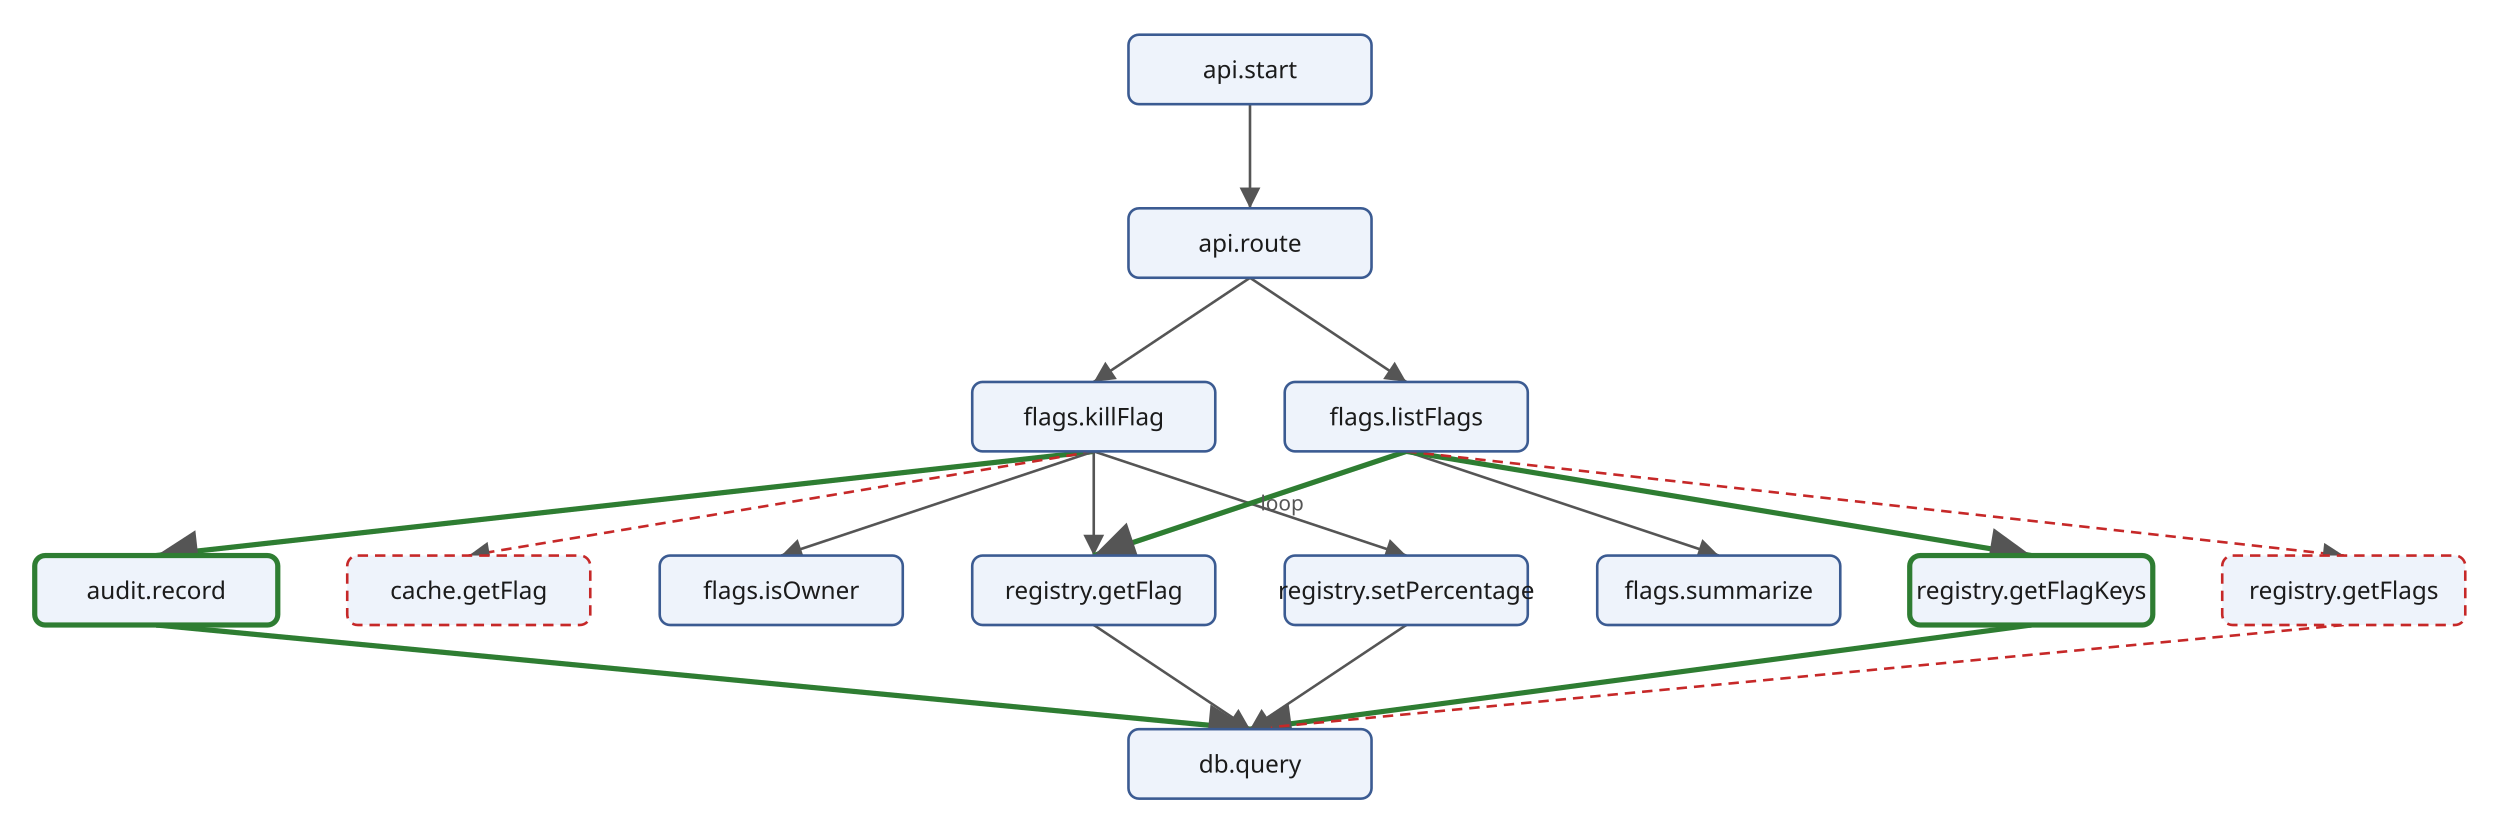
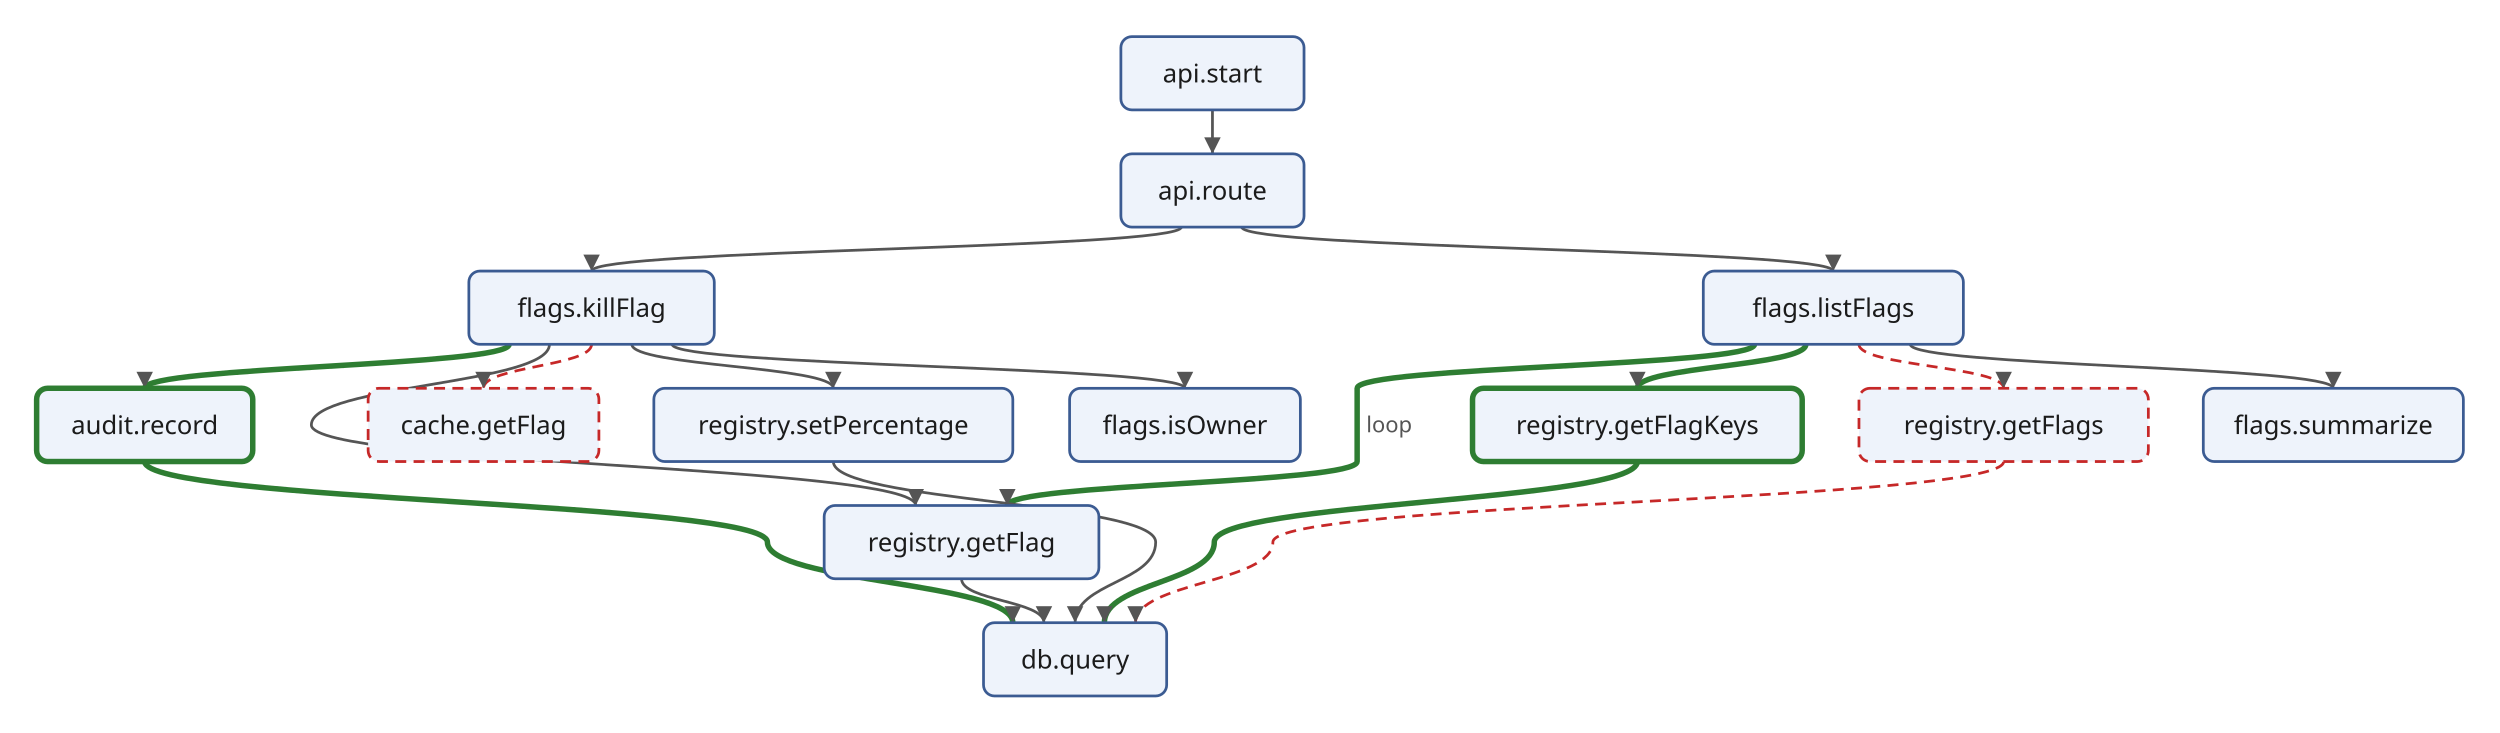
- <svg xmlns="http://www.w3.org/2000/svg" width="1440" height="480" viewBox="0 0 1440 480">
+ <svg xmlns="http://www.w3.org/2000/svg" width="1365" height="400" viewBox="0 0 1365 400">
  <style>
    .node rect { fill: #eef3fb; stroke: #3b5b92; stroke-width: 1.5 }
    .store rect { fill: #f6efe3; stroke: #8a6a2f }
    .node text { font: 14px sans-serif; fill: #1b1b1b }
-     .edge line { stroke: #555555; stroke-width: 1.5 }
+     .edge path { fill: none; stroke: #555555; stroke-width: 1.5 }
    .edge text { font: 12px sans-serif; fill: #555555 }
-     .added rect, .added line, .added path { stroke: #2e7d32; stroke-width: 3 }
-     .removed rect, .removed line, .removed path { stroke: #c62828; stroke-dasharray: 6 4 }
+     .added rect, .added path { stroke: #2e7d32; stroke-width: 3 }
+     .removed rect, .removed path { stroke: #c62828; stroke-dasharray: 6 4 }
  </style>
  <defs>
-     <marker id="arrow" viewBox="0 0 10 10" refX="10" refY="5" markerWidth="8" markerHeight="8" orient="auto">
+     <marker id="arrow" viewBox="0 0 10 10" refX="10" refY="5" markerWidth="9" markerHeight="9" markerUnits="userSpaceOnUse" orient="auto">
      <path d="M 0 0 L 10 5 L 0 10 z" fill="#555555" />
    </marker>
  </defs>
  <g class="edge" id="edge-api.route-flags.killFlag">
-     <line x1="720" y1="160" x2="630" y2="220" marker-end="url(#arrow)" />
+     <path d="M 645 124 C 645 136, 323 136, 323 148" marker-end="url(#arrow)" />
  </g>
  <g class="edge" id="edge-api.route-flags.listFlags">
-     <line x1="720" y1="160" x2="810" y2="220" marker-end="url(#arrow)" />
+     <path d="M 678 124 C 678 136, 1001 136, 1001 148" marker-end="url(#arrow)" />
  </g>
  <g class="edge" id="edge-api.start-api.route">
-     <line x1="720" y1="60" x2="720" y2="120" marker-end="url(#arrow)" />
+     <path d="M 662 60 C 662 72, 662 72, 662 84" marker-end="url(#arrow)" />
  </g>
  <g class="edge added" id="edge-audit.record-db.query">
-     <line x1="90" y1="360" x2="720" y2="420" marker-end="url(#arrow)" />
+     <path d="M 79 252 C 79 274, 419 274, 419 296 C 419 318, 553 318, 553 340" marker-end="url(#arrow)" />
  </g>
  <g class="edge added" id="edge-flags.killFlag-audit.record">
-     <line x1="630" y1="260" x2="90" y2="320" marker-end="url(#arrow)" />
+     <path d="M 278 188 C 278 200, 79 200, 79 212" marker-end="url(#arrow)" />
  </g>
  <g class="edge removed" id="edge-flags.killFlag-cache.getFlag">
-     <line x1="630" y1="260" x2="270" y2="320" marker-end="url(#arrow)" />
+     <path d="M 323 188 C 323 200, 264 200, 264 212" marker-end="url(#arrow)" />
  </g>
  <g class="edge" id="edge-flags.killFlag-flags.isOwner">
-     <line x1="630" y1="260" x2="450" y2="320" marker-end="url(#arrow)" />
+     <path d="M 367 188 C 367 200, 647 200, 647 212" marker-end="url(#arrow)" />
  </g>
  <g class="edge" id="edge-flags.killFlag-registry.getFlag">
-     <line x1="630" y1="260" x2="630" y2="320" marker-end="url(#arrow)" />
+     <path d="M 300 188 C 300 210, 170 210, 170 232 C 170 254, 500 254, 500 276" marker-end="url(#arrow)" />
  </g>
  <g class="edge" id="edge-flags.killFlag-registry.setPercentage">
-     <line x1="630" y1="260" x2="810" y2="320" marker-end="url(#arrow)" />
+     <path d="M 345 188 C 345 200, 455 200, 455 212" marker-end="url(#arrow)" />
  </g>
  <g class="edge" id="edge-flags.listFlags-flags.summarize">
-     <line x1="810" y1="260" x2="990" y2="320" marker-end="url(#arrow)" />
+     <path d="M 1043 188 C 1043 200, 1274 200, 1274 212" marker-end="url(#arrow)" />
  </g>
  <g class="edge added" id="edge-flags.listFlags-registry.getFlag">
-     <line x1="810" y1="260" x2="630" y2="320" marker-end="url(#arrow)" />
-     <text x="726" y="294">loop</text>
+     <path d="M 958 188 C 958 200, 741 200, 741 212 L 741 252 C 741 264, 550 264, 550 276" marker-end="url(#arrow)" />
+     <text x="746" y="236">loop</text>
  </g>
  <g class="edge added" id="edge-flags.listFlags-registry.getFlagKeys">
-     <line x1="810" y1="260" x2="1170" y2="320" marker-end="url(#arrow)" />
+     <path d="M 986 188 C 986 200, 894 200, 894 212" marker-end="url(#arrow)" />
  </g>
  <g class="edge removed" id="edge-flags.listFlags-registry.getFlags">
-     <line x1="810" y1="260" x2="1350" y2="320" marker-end="url(#arrow)" />
+     <path d="M 1015 188 C 1015 200, 1094 200, 1094 212" marker-end="url(#arrow)" />
  </g>
  <g class="edge" id="edge-registry.getFlag-db.query">
-     <line x1="630" y1="360" x2="720" y2="420" marker-end="url(#arrow)" />
+     <path d="M 525 316 C 525 328, 570 328, 570 340" marker-end="url(#arrow)" />
  </g>
  <g class="edge added" id="edge-registry.getFlagKeys-db.query">
-     <line x1="1170" y1="360" x2="720" y2="420" marker-end="url(#arrow)" />
+     <path d="M 894 252 C 894 274, 663 274, 663 296 C 663 318, 603 318, 603 340" marker-end="url(#arrow)" />
  </g>
  <g class="edge removed" id="edge-registry.getFlags-db.query">
-     <line x1="1350" y1="360" x2="720" y2="420" marker-end="url(#arrow)" />
+     <path d="M 1094 252 C 1094 274, 695 274, 695 296 C 695 318, 620 318, 620 340" marker-end="url(#arrow)" />
  </g>
  <g class="edge" id="edge-registry.setPercentage-db.query">
-     <line x1="810" y1="360" x2="720" y2="420" marker-end="url(#arrow)" />
+     <path d="M 455 252 C 455 274, 631 274, 631 296 C 631 318, 587 318, 587 340" marker-end="url(#arrow)" />
  </g>
  <g class="node service" id="node-api.start">
-     <rect x="650" y="20" width="140" height="40" rx="6" />
-     <text x="720" y="45" text-anchor="middle">api.start</text>
+     <rect x="612" y="20" width="100" height="40" rx="6" />
+     <text x="662" y="45" text-anchor="middle">api.start</text>
  </g>
  <g class="node service" id="node-api.route">
-     <rect x="650" y="120" width="140" height="40" rx="6" />
-     <text x="720" y="145" text-anchor="middle">api.route</text>
+     <rect x="612" y="84" width="100" height="40" rx="6" />
+     <text x="662" y="109" text-anchor="middle">api.route</text>
  </g>
  <g class="node service" id="node-flags.killFlag">
-     <rect x="560" y="220" width="140" height="40" rx="6" />
-     <text x="630" y="245" text-anchor="middle">flags.killFlag</text>
+     <rect x="256" y="148" width="134" height="40" rx="6" />
+     <text x="323" y="173" text-anchor="middle">flags.killFlag</text>
  </g>
  <g class="node service added" id="node-audit.record">
-     <rect x="20" y="320" width="140" height="40" rx="6" />
-     <text x="90" y="345" text-anchor="middle">audit.record</text>
+     <rect x="20" y="212" width="118" height="40" rx="6" />
+     <text x="79" y="237" text-anchor="middle">audit.record</text>
  </g>
  <g class="node service" id="node-db.query">
-     <rect x="650" y="420" width="140" height="40" rx="6" />
-     <text x="720" y="445" text-anchor="middle">db.query</text>
+     <rect x="537" y="340" width="100" height="40" rx="6" />
+     <text x="587" y="365" text-anchor="middle">db.query</text>
  </g>
  <g class="node service removed" id="node-cache.getFlag">
-     <rect x="200" y="320" width="140" height="40" rx="6" />
-     <text x="270" y="345" text-anchor="middle">cache.getFlag</text>
+     <rect x="201" y="212" width="126" height="40" rx="6" />
+     <text x="264" y="237" text-anchor="middle">cache.getFlag</text>
  </g>
  <g class="node service" id="node-flags.isOwner">
-     <rect x="380" y="320" width="140" height="40" rx="6" />
-     <text x="450" y="345" text-anchor="middle">flags.isOwner</text>
+     <rect x="584" y="212" width="126" height="40" rx="6" />
+     <text x="647" y="237" text-anchor="middle">flags.isOwner</text>
  </g>
  <g class="node service" id="node-registry.getFlag">
-     <rect x="560" y="320" width="140" height="40" rx="6" />
-     <text x="630" y="345" text-anchor="middle">registry.getFlag</text>
+     <rect x="450" y="276" width="150" height="40" rx="6" />
+     <text x="525" y="301" text-anchor="middle">registry.getFlag</text>
  </g>
  <g class="node service" id="node-registry.setPercentage">
-     <rect x="740" y="320" width="140" height="40" rx="6" />
-     <text x="810" y="345" text-anchor="middle">registry.setPercentage</text>
+     <rect x="357" y="212" width="196" height="40" rx="6" />
+     <text x="455" y="237" text-anchor="middle">registry.setPercentage</text>
  </g>
  <g class="node service" id="node-flags.listFlags">
-     <rect x="740" y="220" width="140" height="40" rx="6" />
-     <text x="810" y="245" text-anchor="middle">flags.listFlags</text>
+     <rect x="930" y="148" width="142" height="40" rx="6" />
+     <text x="1001" y="173" text-anchor="middle">flags.listFlags</text>
  </g>
  <g class="node service" id="node-flags.summarize">
-     <rect x="920" y="320" width="140" height="40" rx="6" />
-     <text x="990" y="345" text-anchor="middle">flags.summarize</text>
+     <rect x="1203" y="212" width="142" height="40" rx="6" />
+     <text x="1274" y="237" text-anchor="middle">flags.summarize</text>
  </g>
  <g class="node service added" id="node-registry.getFlagKeys">
-     <rect x="1100" y="320" width="140" height="40" rx="6" />
-     <text x="1170" y="345" text-anchor="middle">registry.getFlagKeys</text>
+     <rect x="804" y="212" width="180" height="40" rx="6" />
+     <text x="894" y="237" text-anchor="middle">registry.getFlagKeys</text>
  </g>
  <g class="node service removed" id="node-registry.getFlags">
-     <rect x="1280" y="320" width="140" height="40" rx="6" />
-     <text x="1350" y="345" text-anchor="middle">registry.getFlags</text>
+     <rect x="1015" y="212" width="158" height="40" rx="6" />
+     <text x="1094" y="237" text-anchor="middle">registry.getFlags</text>
  </g>
</svg>
